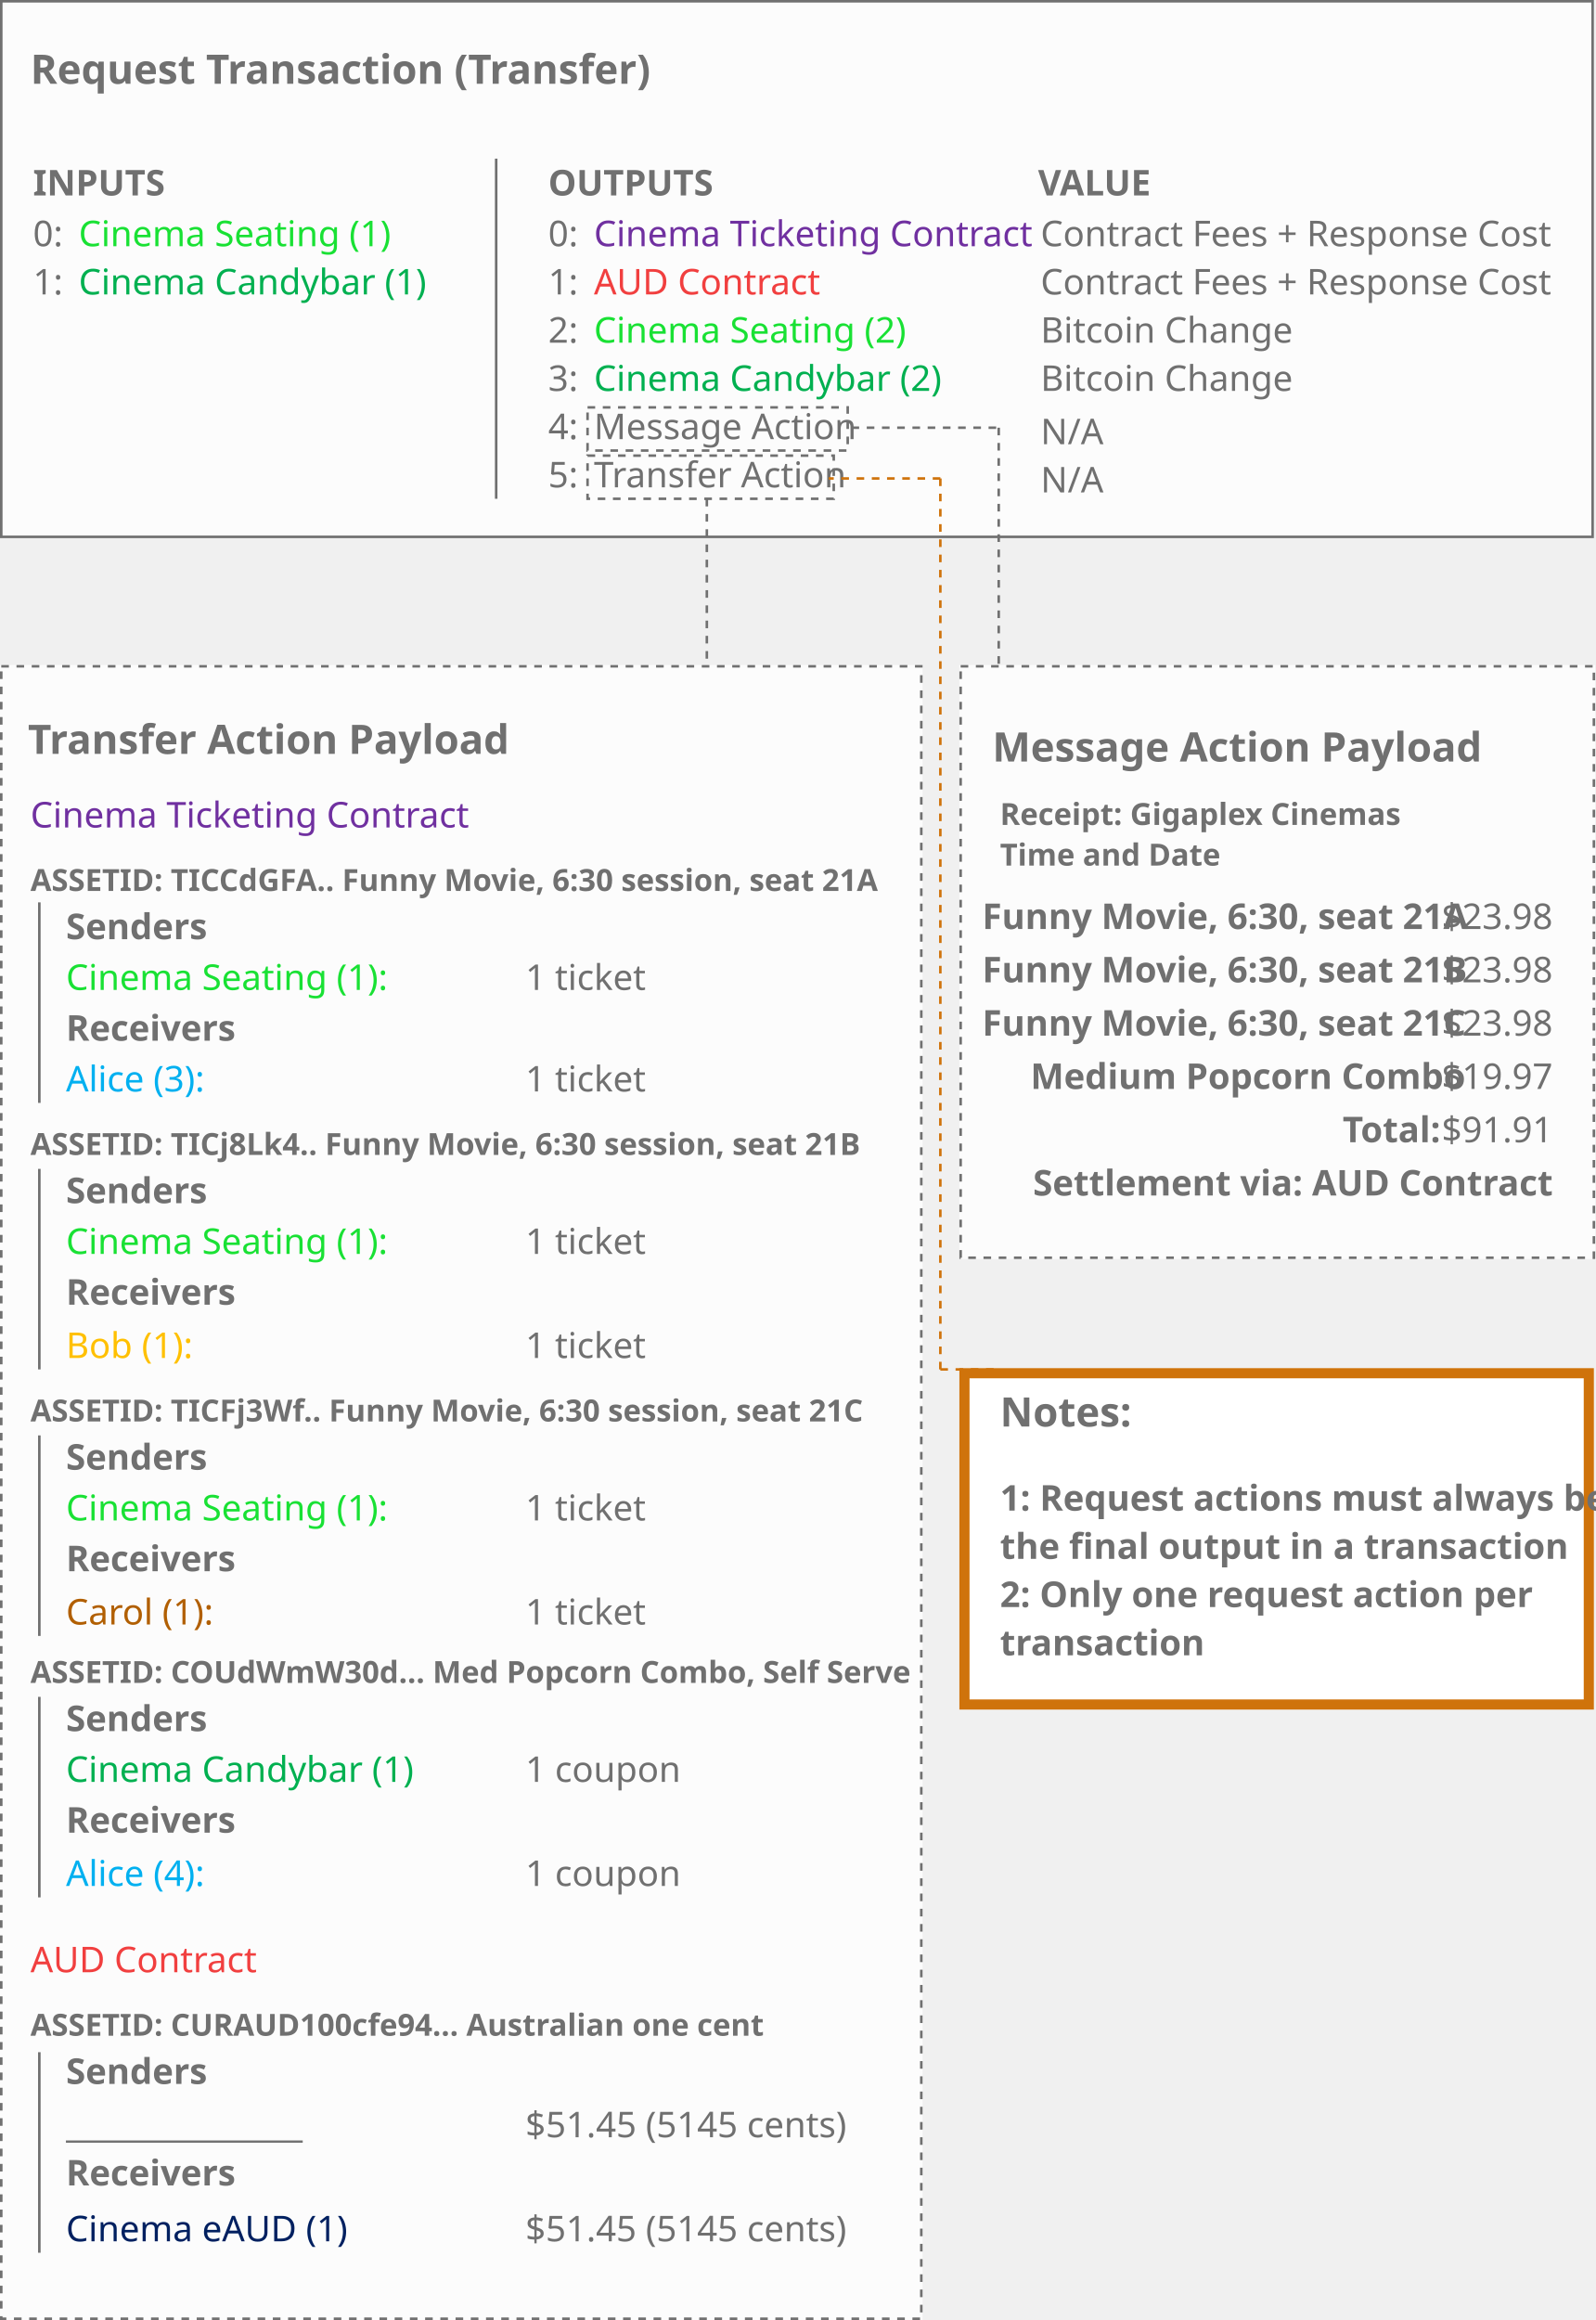
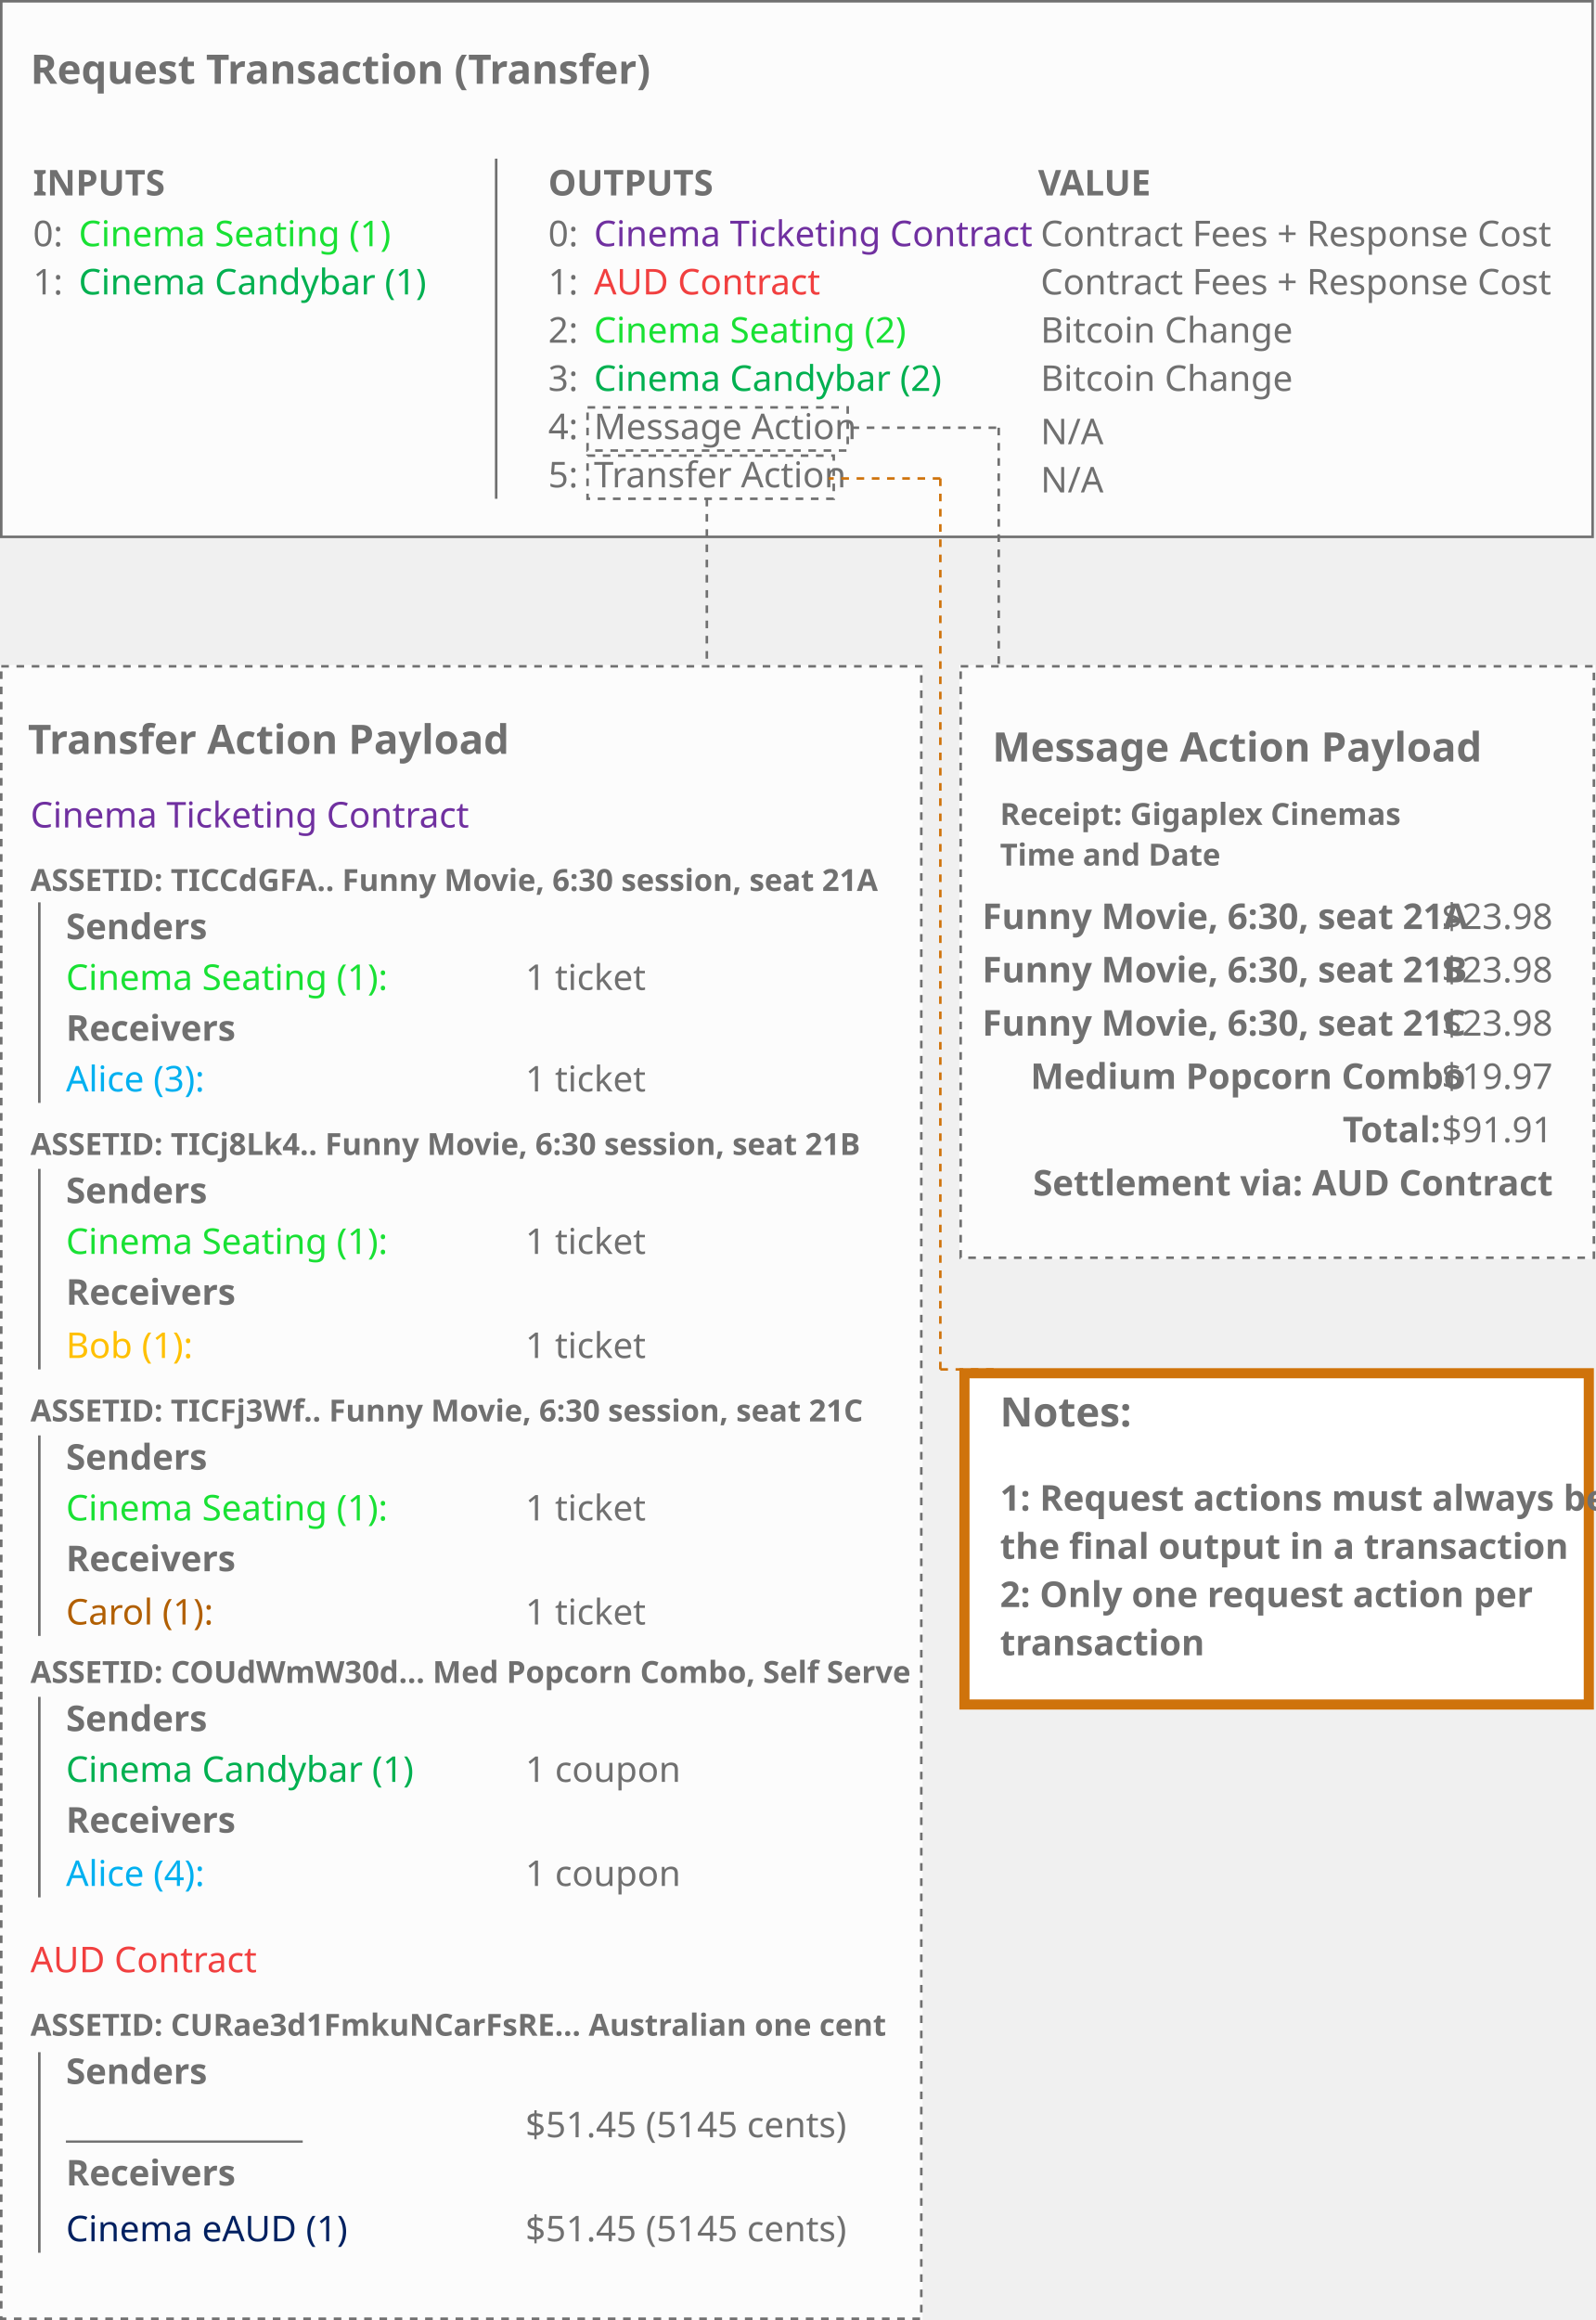
<svg xmlns="http://www.w3.org/2000/svg" width="628.499" height="914" viewBox="0 0 628.499 914">
  <g id="cinema-transfer-template" transform="translate(-5375 10699)">
    <g id="Rectangle_192" data-name="Rectangle 192" transform="translate(5375 -10699)" fill="#fcfcfc" stroke="#707070" stroke-width="1">
      <rect width="628" height="212" stroke="none" />
      <rect x="0.5" y="0.5" width="627" height="211" fill="none" />
    </g>
    <text id="Request_Transaction_Transfer_" data-name="Request Transaction (Transfer)" transform="translate(5387 -10666)" fill="#707070" font-size="16" font-family="SegoeUI-Semibold, Segoe UI" font-weight="600">
      <tspan x="0" y="0">Request Transaction (Transfer)</tspan>
    </text>
    <line id="Line_259" data-name="Line 259" y2="134" transform="translate(5570.5 -10636.5)" fill="none" stroke="#707070" stroke-width="1" />
    <text id="INPUTS" transform="translate(5388 -10637)" fill="#707070" font-size="14" font-family="SegoeUI-Bold, Segoe UI" font-weight="700">
      <tspan x="0" y="15">INPUTS</tspan>
    </text>
    <text id="OUTPUTS_" data-name="OUTPUTS " transform="translate(5591 -10637)" fill="#707070" font-size="14" font-family="SegoeUI-Bold, Segoe UI" font-weight="700">
      <tspan x="0" y="15">OUTPUTS </tspan>
    </text>
    <text id="_0:_" data-name="0: " transform="translate(5388 -10602)" fill="#707070" font-size="14" font-family="SegoeUI, Segoe UI">
      <tspan x="0" y="0">0: </tspan>
    </text>
    <text id="VALUE" transform="translate(5784 -10637)" fill="#707070" font-size="14" font-family="SegoeUI-Bold, Segoe UI" font-weight="700">
      <tspan x="0" y="15">VALUE</tspan>
    </text>
    <g id="Rectangle_193" data-name="Rectangle 193" transform="translate(5375 -10437)" fill="#fcfcfc" stroke="#707070" stroke-width="1" stroke-dasharray="3">
      <rect width="363.499" height="652" stroke="none" />
      <rect x="0.5" y="0.5" width="362.499" height="651" fill="none" />
    </g>
    <text id="Transfer_Action_Payload" data-name="Transfer Action Payload" transform="translate(5386 -10402)" fill="#707070" font-size="16" font-family="SegoeUI-Semibold, Segoe UI" font-weight="600">
      <tspan x="0" y="0">Transfer Action Payload</tspan>
    </text>
    <text id="Senders" transform="translate(5401 -10344)" fill="#707070" font-size="14" font-family="SegoeUI-Bold, Segoe UI" font-weight="700">
      <tspan x="0" y="15">Senders</tspan>
    </text>
    <text id="Receivers" transform="translate(5401 -10304)" fill="#707070" font-size="14" font-family="SegoeUI-Bold, Segoe UI" font-weight="700">
      <tspan x="0" y="15">Receivers</tspan>
    </text>
    <line id="Line_261" data-name="Line 261" y2="66" transform="translate(5653.5 -10502.5)" fill="none" stroke="#707070" stroke-width="1" stroke-dasharray="3" />
    <text id="_1:_" data-name="1: " transform="translate(5388 -10583)" fill="#707070" font-size="14" font-family="SegoeUI, Segoe UI">
      <tspan x="0" y="0">1: </tspan>
    </text>
    <text id="_0:_2" data-name="0: " transform="translate(5591 -10602)" fill="#707070" font-size="14" font-family="SegoeUI, Segoe UI">
      <tspan x="0" y="0">0: </tspan>
    </text>
    <text id="_1:_2" data-name="1: " transform="translate(5591 -10583)" fill="#707070" font-size="14" font-family="SegoeUI, Segoe UI">
      <tspan x="0" y="0">1: </tspan>
    </text>
    <text id="Cinema_Ticketing_Contract" data-name="Cinema Ticketing Contract" transform="translate(5609 -10602)" fill="#7030a0" font-size="14" font-family="SegoeUI, Segoe UI">
      <tspan x="0" y="0">Cinema Ticketing Contract</tspan>
    </text>
    <text id="_2:_" data-name="2: " transform="translate(5591 -10564)" fill="#707070" font-size="14" font-family="SegoeUI, Segoe UI">
      <tspan x="0" y="0">2: </tspan>
    </text>
    <text id="AUD_Contract_" data-name="AUD Contract " transform="translate(5609 -10583)" fill="#f13f3f" font-size="14" font-family="SegoeUI, Segoe UI">
      <tspan x="0" y="0">AUD Contract </tspan>
    </text>
    <text id="Contract_Fees_Response_Cost_" data-name="Contract Fees + Response Cost " transform="translate(5785 -10602)" fill="#707070" font-size="14" font-family="SegoeUI, Segoe UI">
      <tspan x="0" y="0">Contract Fees + Response Cost </tspan>
    </text>
    <text id="Contract_Fees_Response_Cost_2" data-name="Contract Fees + Response Cost " transform="translate(5785 -10583)" fill="#707070" font-size="14" font-family="SegoeUI, Segoe UI">
      <tspan x="0" y="0">Contract Fees + Response Cost </tspan>
    </text>
    <text id="Bitcoin_Change" data-name="Bitcoin Change" transform="translate(5785 -10564)" fill="#707070" font-size="14" font-family="SegoeUI, Segoe UI">
      <tspan x="0" y="0">Bitcoin Change</tspan>
    </text>
    <text id="_3:_" data-name="3: " transform="translate(5591 -10545)" fill="#707070" font-size="14" font-family="SegoeUI, Segoe UI">
      <tspan x="0" y="0">3: </tspan>
    </text>
    <text id="Cinema_Candybar_2_" data-name="Cinema Candybar (2)" transform="translate(5609 -10545)" fill="#00b050" font-size="14" font-family="SegoeUI, Segoe UI">
      <tspan x="0" y="0">Cinema Candybar (2)</tspan>
    </text>
    <g id="Rectangle_194" data-name="Rectangle 194" transform="translate(5606 -10520)" fill="none" stroke="#707070" stroke-width="1" stroke-dasharray="3">
      <rect width="98" height="18" stroke="none" />
      <rect x="0.5" y="0.5" width="97" height="17" fill="none" />
    </g>
    <text id="_5:_" data-name="5: " transform="translate(5591 -10507)" fill="#707070" font-size="14" font-family="SegoeUI, Segoe UI">
      <tspan x="0" y="0">5: </tspan>
    </text>
    <text id="Transfer_Action" data-name="Transfer Action" transform="translate(5609 -10507)" fill="#707070" font-size="14" font-family="SegoeUI, Segoe UI">
      <tspan x="0" y="0">Transfer Action</tspan>
    </text>
    <text id="Bitcoin_Change-2" data-name="Bitcoin Change" transform="translate(5785 -10545)" fill="#707070" font-size="14" font-family="SegoeUI, Segoe UI">
      <tspan x="0" y="0">Bitcoin Change</tspan>
    </text>
    <text id="N_A" data-name="N/A" transform="translate(5785 -10505)" fill="#707070" font-size="14" font-family="SegoeUI, Segoe UI">
      <tspan x="0" y="0">N/A</tspan>
    </text>
    <text id="Cinema_Seating_1_:" data-name="Cinema Seating (1):" transform="translate(5401 -10309)" fill="#19e134" font-size="14" font-family="SegoeUI, Segoe UI">
      <tspan x="0" y="0">Cinema Seating (1):</tspan>
    </text>
    <text id="Alice_3_:" data-name="Alice (3):" transform="translate(5401 -10269)" fill="#00b0f0" font-size="14" font-family="SegoeUI, Segoe UI">
      <tspan x="0" y="0">Alice (3):</tspan>
    </text>
    <text id="Bob_1_:" data-name="Bob (1):" transform="translate(5401 -10164)" fill="#ffc000" font-size="14" font-family="SegoeUI, Segoe UI">
      <tspan x="0" y="0">Bob (1):</tspan>
    </text>
    <text id="ASSETID:_TICCdGFA.._Funny_Movie_6:30_session_seat_21A" data-name="ASSETID: TICCdGFA.. Funny Movie, 6:30 session, seat 21A" transform="translate(5387 -10361)" fill="#707070" font-size="12" font-family="SegoeUI-Bold, Segoe UI" font-weight="700">
      <tspan x="0" y="13">ASSETID: TICCdGFA.. Funny Movie, 6:30 session, seat 21A</tspan>
    </text>
    <text id="Cinema_Ticketing_Contract-2" data-name="Cinema Ticketing Contract" transform="translate(5387 -10373)" fill="#7030a0" font-size="14" font-family="SegoeUI, Segoe UI">
      <tspan x="0" y="0">Cinema Ticketing Contract</tspan>
    </text>
    <text id="AUD_Contract_2" data-name="AUD Contract " transform="translate(5387 -9922)" fill="#f13f3f" font-size="14" font-family="SegoeUI, Segoe UI">
      <tspan x="0" y="0">AUD Contract </tspan>
    </text>
    <text id="Cinema_eAUD_1_" data-name="Cinema eAUD (1)" transform="translate(5401 -9816)" fill="#002060" font-size="14" font-family="SegoeUI, Segoe UI">
      <tspan x="0" y="0">Cinema eAUD (1)</tspan>
    </text>
    <text id="_______________" transform="translate(5401 -9857)" fill="#707070" font-size="14" font-family="SegoeUI, Segoe UI">
      <tspan x="0" y="0">_______________</tspan>
    </text>
    <text id="Alice_4_:" data-name="Alice (4):" transform="translate(5401 -9956)" fill="#00b0f0" font-size="14" font-family="SegoeUI, Segoe UI">
      <tspan x="0" y="0">Alice (4):</tspan>
    </text>
    <text id="_1_ticket" data-name="1 ticket" transform="translate(5582 -10309)" fill="#707070" font-size="14" font-family="SegoeUI, Segoe UI">
      <tspan x="0" y="0">1 ticket</tspan>
    </text>
    <text id="_1_ticket-2" data-name="1 ticket" transform="translate(5582 -10269)" fill="#707070" font-size="14" font-family="SegoeUI, Segoe UI">
      <tspan x="0" y="0">1 ticket</tspan>
    </text>
    <text id="Senders-2" data-name="Senders" transform="translate(5401 -10240)" fill="#707070" font-size="14" font-family="SegoeUI-Bold, Segoe UI" font-weight="700">
      <tspan x="0" y="15">Senders</tspan>
    </text>
    <text id="Receivers-2" data-name="Receivers" transform="translate(5401 -10200)" fill="#707070" font-size="14" font-family="SegoeUI-Bold, Segoe UI" font-weight="700">
      <tspan x="0" y="15">Receivers</tspan>
    </text>
    <text id="Cinema_Seating_1_:-2" data-name="Cinema Seating (1):" transform="translate(5401 -10205)" fill="#19e134" font-size="14" font-family="SegoeUI, Segoe UI">
      <tspan x="0" y="0">Cinema Seating (1):</tspan>
    </text>
    <text id="ASSETID:_TICj8Lk4.._Funny_Movie_6:30_session_seat_21B" data-name="ASSETID: TICj8Lk4.. Funny Movie, 6:30 session, seat 21B" transform="translate(5387 -10257)" fill="#707070" font-size="12" font-family="SegoeUI-Bold, Segoe UI" font-weight="700">
      <tspan x="0" y="13">ASSETID: TICj8Lk4.. Funny Movie, 6:30 session, seat 21B</tspan>
    </text>
    <text id="_1_ticket-3" data-name="1 ticket" transform="translate(5582 -10205)" fill="#707070" font-size="14" font-family="SegoeUI, Segoe UI">
      <tspan x="0" y="0">1 ticket</tspan>
    </text>
    <text id="_1_ticket-4" data-name="1 ticket" transform="translate(5582 -10164)" fill="#707070" font-size="14" font-family="SegoeUI, Segoe UI">
      <tspan x="0" y="0">1 ticket</tspan>
    </text>
    <text id="Senders-3" data-name="Senders" transform="translate(5401 -10135)" fill="#707070" font-size="14" font-family="SegoeUI-Bold, Segoe UI" font-weight="700">
      <tspan x="0" y="15">Senders</tspan>
    </text>
    <text id="Receivers-3" data-name="Receivers" transform="translate(5401 -10095)" fill="#707070" font-size="14" font-family="SegoeUI-Bold, Segoe UI" font-weight="700">
      <tspan x="0" y="15">Receivers</tspan>
    </text>
    <text id="Cinema_Seating_1_:-3" data-name="Cinema Seating (1):" transform="translate(5401 -10100)" fill="#19e134" font-size="14" font-family="SegoeUI, Segoe UI">
      <tspan x="0" y="0">Cinema Seating (1):</tspan>
    </text>
    <text id="ASSETID:_TICFj3Wf.._Funny_Movie_6:30_session_seat_21C" data-name="ASSETID: TICFj3Wf.. Funny Movie, 6:30 session, seat 21C" transform="translate(5387 -10152)" fill="#707070" font-size="12" font-family="SegoeUI-Bold, Segoe UI" font-weight="700">
      <tspan x="0" y="13">ASSETID: TICFj3Wf.. Funny Movie, 6:30 session, seat 21C</tspan>
    </text>
    <text id="_1_ticket-5" data-name="1 ticket" transform="translate(5582 -10100)" fill="#707070" font-size="14" font-family="SegoeUI, Segoe UI">
      <tspan x="0" y="0">1 ticket</tspan>
    </text>
    <text id="_1_ticket-6" data-name="1 ticket" transform="translate(5582 -10059)" fill="#707070" font-size="14" font-family="SegoeUI, Segoe UI">
      <tspan x="0" y="0">1 ticket</tspan>
    </text>
    <text id="Carol_1_:" data-name="Carol (1):" transform="translate(5401 -10059)" fill="#b15f02" font-size="14" font-family="SegoeUI, Segoe UI">
      <tspan x="0" y="0">Carol (1):</tspan>
    </text>
    <text id="Senders-4" data-name="Senders" transform="translate(5401 -10032)" fill="#707070" font-size="14" font-family="SegoeUI-Bold, Segoe UI" font-weight="700">
      <tspan x="0" y="15">Senders</tspan>
    </text>
    <text id="Receivers-4" data-name="Receivers" transform="translate(5401 -9992)" fill="#707070" font-size="14" font-family="SegoeUI-Bold, Segoe UI" font-weight="700">
      <tspan x="0" y="15">Receivers</tspan>
    </text>
    <text id="Cinema_Candybar_1_" data-name="Cinema Candybar (1)" transform="translate(5401 -9997)" fill="#00b050" font-size="14" font-family="SegoeUI, Segoe UI">
      <tspan x="0" y="0">Cinema Candybar (1)</tspan>
    </text>
    <text id="ASSETID:_COUdWmW30d_Med_Popcorn_Combo_Self_Serve" data-name="ASSETID: COUdWmW30d… Med Popcorn Combo, Self Serve" transform="translate(5387 -10049)" fill="#707070" font-size="12" font-family="SegoeUI-Bold, Segoe UI" font-weight="700">
      <tspan x="0" y="13">ASSETID: COUdWmW30d… Med Popcorn Combo, Self Serve</tspan>
    </text>
    <text id="_1_coupon" data-name="1 coupon" transform="translate(5582 -9997)" fill="#707070" font-size="14" font-family="SegoeUI, Segoe UI">
      <tspan x="0" y="0">1 coupon</tspan>
    </text>
    <text id="_1_coupon-2" data-name="1 coupon" transform="translate(5582 -9956)" fill="#707070" font-size="14" font-family="SegoeUI, Segoe UI">
      <tspan x="0" y="0">1 coupon</tspan>
    </text>
    <text id="Senders-5" data-name="Senders" transform="translate(5401 -9893)" fill="#707070" font-size="14" font-family="SegoeUI-Bold, Segoe UI" font-weight="700">
      <tspan x="0" y="15">Senders</tspan>
    </text>
    <text id="Receivers-5" data-name="Receivers" transform="translate(5401 -9853)" fill="#707070" font-size="14" font-family="SegoeUI-Bold, Segoe UI" font-weight="700">
      <tspan x="0" y="15">Receivers</tspan>
    </text>
-     <text id="ASSETID:_CURAUD100cfe94..._Australian_one_cent" data-name="ASSETID: CURAUD100cfe94... Australian one cent" transform="translate(5387 -9910)" fill="#707070" font-size="12" font-family="SegoeUI-Bold, Segoe UI" font-weight="700">
-       <tspan x="0" y="13">ASSETID: CURAUD100cfe94... Australian one cent</tspan>
+     <text id="ASSETID:_CURae3d1FmkuNCarFsRE..._Australian_one_cent" data-name="ASSETID: CURae3d1FmkuNCarFsRE... Australian one cent" transform="translate(5387 -9910)" fill="#707070" font-size="12" font-family="SegoeUI-Bold, Segoe UI" font-weight="700">
+       <tspan x="0" y="13">ASSETID: CURae3d1FmkuNCarFsRE... Australian one cent</tspan>
    </text>
    <text id="_51.45_5145_cents_" data-name="$51.45 (5145 cents)" transform="translate(5582 -9857)" fill="#707070" font-size="14" font-family="SegoeUI, Segoe UI">
      <tspan x="0" y="0">$51.45 (5145 cents)</tspan>
    </text>
    <text id="_51.45_5145_cents_2" data-name="$51.45 (5145 cents)" transform="translate(5582 -9816)" fill="#707070" font-size="14" font-family="SegoeUI, Segoe UI">
      <tspan x="0" y="0">$51.45 (5145 cents)</tspan>
    </text>
    <text id="Cinema_Seating_1_" data-name="Cinema Seating (1)" transform="translate(5406 -10602)" fill="#19e134" font-size="14" font-family="SegoeUI, Segoe UI">
      <tspan x="0" y="0">Cinema Seating (1)</tspan>
    </text>
    <text id="Cinema_Candybar_1_2" data-name="Cinema Candybar (1)" transform="translate(5406 -10583)" fill="#00b050" font-size="14" font-family="SegoeUI, Segoe UI">
      <tspan x="0" y="0">Cinema Candybar (1)</tspan>
    </text>
    <text id="Cinema_Seating_2_" data-name="Cinema Seating (2)" transform="translate(5609 -10564)" fill="#19e134" font-size="14" font-family="SegoeUI, Segoe UI">
      <tspan x="0" y="0">Cinema Seating (2)</tspan>
    </text>
    <line id="Line_338" data-name="Line 338" y2="79" transform="translate(5390.5 -10343.5)" fill="none" stroke="#707070" stroke-width="1" />
    <line id="Line_339" data-name="Line 339" y2="79" transform="translate(5390.5 -10238.5)" fill="none" stroke="#707070" stroke-width="1" />
    <line id="Line_340" data-name="Line 340" y2="79" transform="translate(5390.5 -10133.5)" fill="none" stroke="#707070" stroke-width="1" />
    <line id="Line_341" data-name="Line 341" y2="79" transform="translate(5390.5 -10030.5)" fill="none" stroke="#707070" stroke-width="1" />
    <line id="Line_342" data-name="Line 342" y2="79" transform="translate(5390.5 -9890.5)" fill="none" stroke="#707070" stroke-width="1" />
    <text id="N_A-2" data-name="N/A" transform="translate(5785 -10524)" fill="#707070" font-size="14" font-family="SegoeUI, Segoe UI">
      <tspan x="0" y="0">N/A</tspan>
    </text>
    <g id="Rectangle_396" data-name="Rectangle 396" transform="translate(5753 -10437)" fill="#fcfcfc" stroke="#707070" stroke-width="1" stroke-dasharray="3">
      <rect width="250.499" height="234" stroke="none" />
      <rect x="0.5" y="0.5" width="249.499" height="233" fill="none" />
    </g>
    <line id="Line_490" data-name="Line 490" y2="94" transform="translate(5768.5 -10530.5)" fill="none" stroke="#707070" stroke-width="1" stroke-dasharray="3" />
    <text id="Message_Action_Payload" data-name="Message Action Payload" transform="translate(5766 -10399)" fill="#707070" font-size="16" font-family="SegoeUI-Semibold, Segoe UI" font-weight="600">
      <tspan x="0" y="0">Message Action Payload</tspan>
    </text>
    <text id="Receipt:_Gigaplex_Cinemas_Time_and_Date" data-name="Receipt: Gigaplex Cinemas Time and Date" transform="translate(5769 -10387)" fill="#707070" font-size="12" font-family="SegoeUI-Bold, Segoe UI" font-weight="700">
      <tspan x="0" y="13">Receipt: Gigaplex Cinemas</tspan>
      <tspan x="0" y="29">Time and Date</tspan>
    </text>
    <text id="Medium_Popcorn_Combo" data-name="Medium Popcorn Combo" transform="translate(5781 -10270)" fill="#707070" font-size="14" font-family="SegoeUI-Semibold, Segoe UI" font-weight="600">
      <tspan x="0" y="0">Medium Popcorn Combo</tspan>
    </text>
    <text id="_19.97" data-name="$19.97" transform="translate(5943 -10270)" fill="#707070" font-size="14" font-family="SegoeUI, Segoe UI">
      <tspan x="0" y="0">$19.97</tspan>
    </text>
    <text id="Total:" transform="translate(5904 -10249)" fill="#707070" font-size="14" font-family="SegoeUI-Semibold, Segoe UI" font-weight="600">
      <tspan x="0" y="0">Total:</tspan>
    </text>
    <text id="_91.91" data-name="$91.91" transform="translate(5943 -10249)" fill="#707070" font-size="14" font-family="SegoeUI, Segoe UI">
      <tspan x="0" y="0">$91.91</tspan>
    </text>
    <text id="Settlement_via:_AUD_Contract" data-name="Settlement via: AUD Contract" transform="translate(5782 -10228)" fill="#707070" font-size="14" font-family="SegoeUI-Semibold, Segoe UI" font-weight="600">
      <tspan x="0" y="0">Settlement via: AUD Contract</tspan>
    </text>
    <text id="Message_Action" data-name="Message Action" transform="translate(5609 -10526)" fill="#707070" font-size="14" font-family="SegoeUI, Segoe UI">
      <tspan x="0" y="0">Message Action</tspan>
    </text>
    <text id="_4:_" data-name="4: " transform="translate(5591 -10526)" fill="#707070" font-size="14" font-family="SegoeUI, Segoe UI">
      <tspan x="0" y="0">4: </tspan>
    </text>
    <g id="Rectangle_397" data-name="Rectangle 397" transform="translate(5606 -10539)" fill="none" stroke="#707070" stroke-width="1" stroke-dasharray="3">
      <rect width="103.503" height="18" stroke="none" />
      <rect x="0.5" y="0.5" width="102.503" height="17" fill="none" />
    </g>
    <line id="Line_491" data-name="Line 491" x2="59" transform="translate(5710.5 -10530.5)" fill="none" stroke="#707070" stroke-width="1" stroke-dasharray="3" />
    <g id="Rectangle_398" data-name="Rectangle 398" transform="translate(5753 -10160)" fill="#fff" stroke="#cf730b" stroke-width="4">
      <rect width="250" height="134.519" stroke="none" />
      <rect x="2" y="2" width="246" height="130.519" fill="none" />
    </g>
    <text id="Notes:" transform="translate(5769 -10154)" fill="#707070" font-size="16" font-family="SegoeUI-Semibold, Segoe UI" font-weight="600">
      <tspan x="0" y="17">Notes:</tspan>
    </text>
    <text id="_1:_Request_actions_must_always_be_the_final_output_in_a_transaction_2:_Only_one_request_action_per_transaction" data-name="1: Request actions must always be the final output in a transaction 2: Only one request action per transaction" transform="translate(5769 -10118.867)" fill="#707070" font-size="14" font-family="SegoeUI-Semibold, Segoe UI" font-weight="600">
      <tspan x="0" y="15">1: Request actions must always be </tspan>
      <tspan x="0" y="34">the final output in a transaction</tspan>
      <tspan x="0" y="53">2: Only one request action per </tspan>
      <tspan x="0" y="72">transaction</tspan>
    </text>
    <line id="Line_492" data-name="Line 492" y2="351" transform="translate(5745.5 -10510.5)" fill="none" stroke="#cf730b" stroke-width="1" stroke-dasharray="3" />
    <line id="Line_493" data-name="Line 493" x1="21" transform="translate(5745.5 -10159.5)" fill="none" stroke="#cf730b" stroke-width="1" stroke-dasharray="3" />
    <line id="Line_494" data-name="Line 494" x1="44" transform="translate(5701.5 -10510.5)" fill="none" stroke="#cf730b" stroke-width="1" stroke-dasharray="3" />
    <text id="_23.98" data-name="$23.98" transform="translate(5943 -10291)" fill="#707070" font-size="14" font-family="SegoeUI, Segoe UI">
      <tspan x="0" y="0">$23.98</tspan>
    </text>
    <text id="_23.98-2" data-name="$23.98" transform="translate(5943 -10312)" fill="#707070" font-size="14" font-family="SegoeUI, Segoe UI">
      <tspan x="0" y="0">$23.98</tspan>
    </text>
    <text id="Funny_Movie_6:30_seat_21A" data-name="Funny Movie, 6:30, seat 21A" transform="translate(5762 -10333)" fill="#707070" font-size="14" font-family="SegoeUI-Semibold, Segoe UI" font-weight="600">
      <tspan x="0" y="0">Funny Movie, 6:30, seat 21A</tspan>
    </text>
    <text id="_23.98-3" data-name="$23.98" transform="translate(5943 -10333)" fill="#707070" font-size="14" font-family="SegoeUI, Segoe UI">
      <tspan x="0" y="0">$23.98</tspan>
    </text>
    <text id="Funny_Movie_6:30_seat_21B" data-name="Funny Movie, 6:30, seat 21B" transform="translate(5762 -10312)" fill="#707070" font-size="14" font-family="SegoeUI-Semibold, Segoe UI" font-weight="600">
      <tspan x="0" y="0">Funny Movie, 6:30, seat 21B</tspan>
    </text>
    <text id="Funny_Movie_6:30_seat_21C" data-name="Funny Movie, 6:30, seat 21C" transform="translate(5762 -10291)" fill="#707070" font-size="14" font-family="SegoeUI-Semibold, Segoe UI" font-weight="600">
      <tspan x="0" y="0">Funny Movie, 6:30, seat 21C</tspan>
    </text>
  </g>
</svg>
